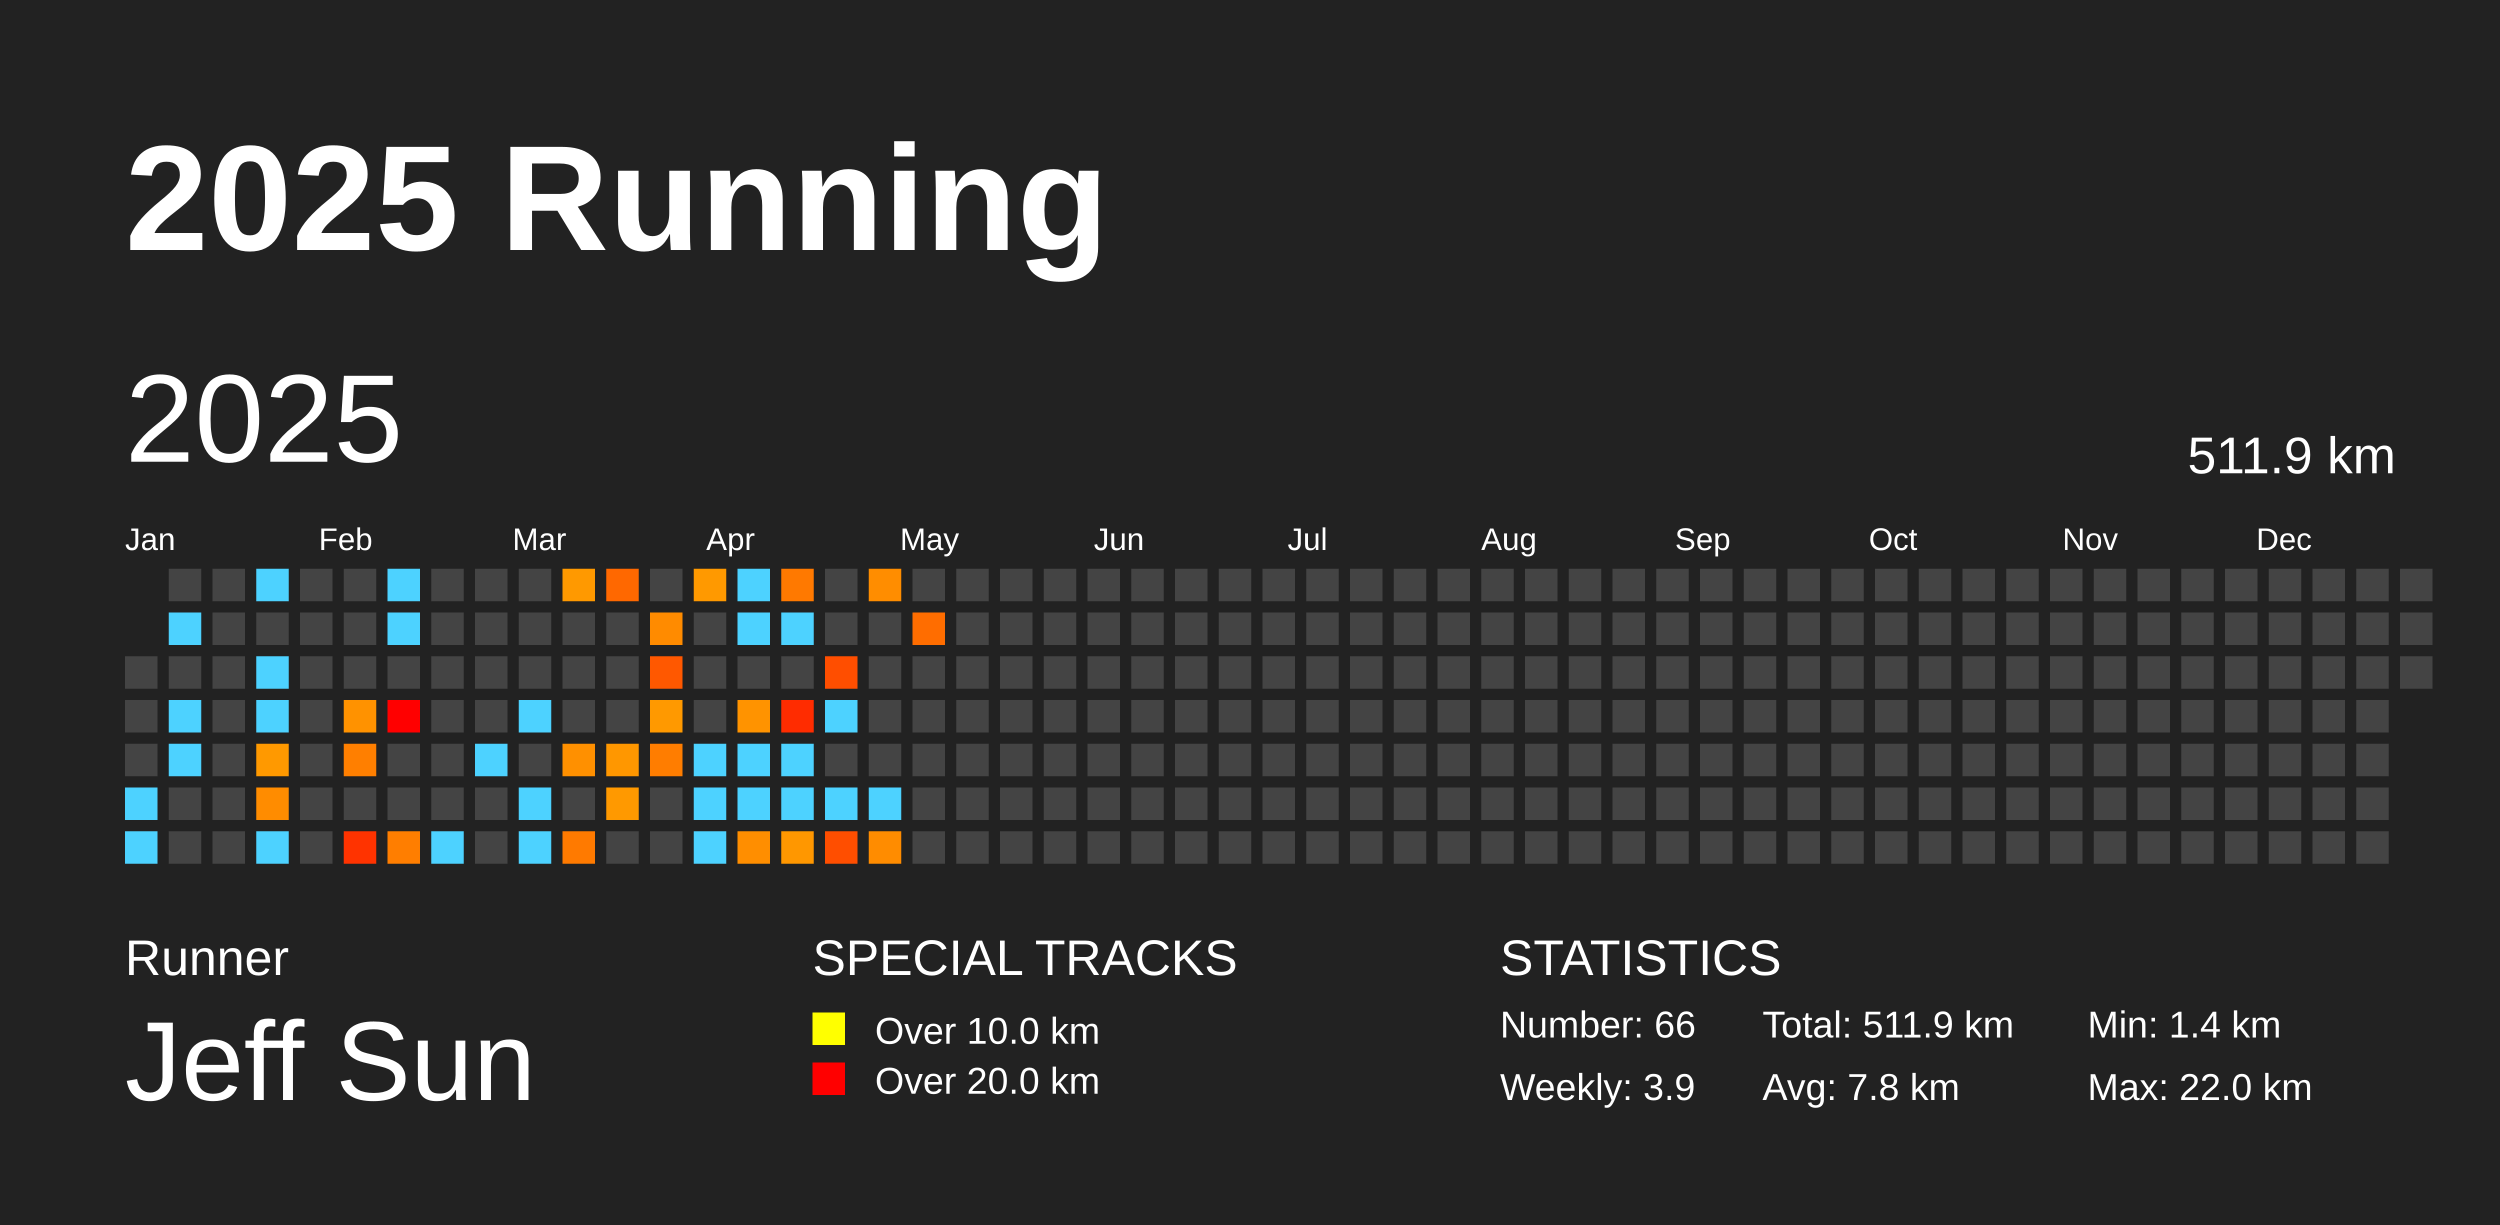
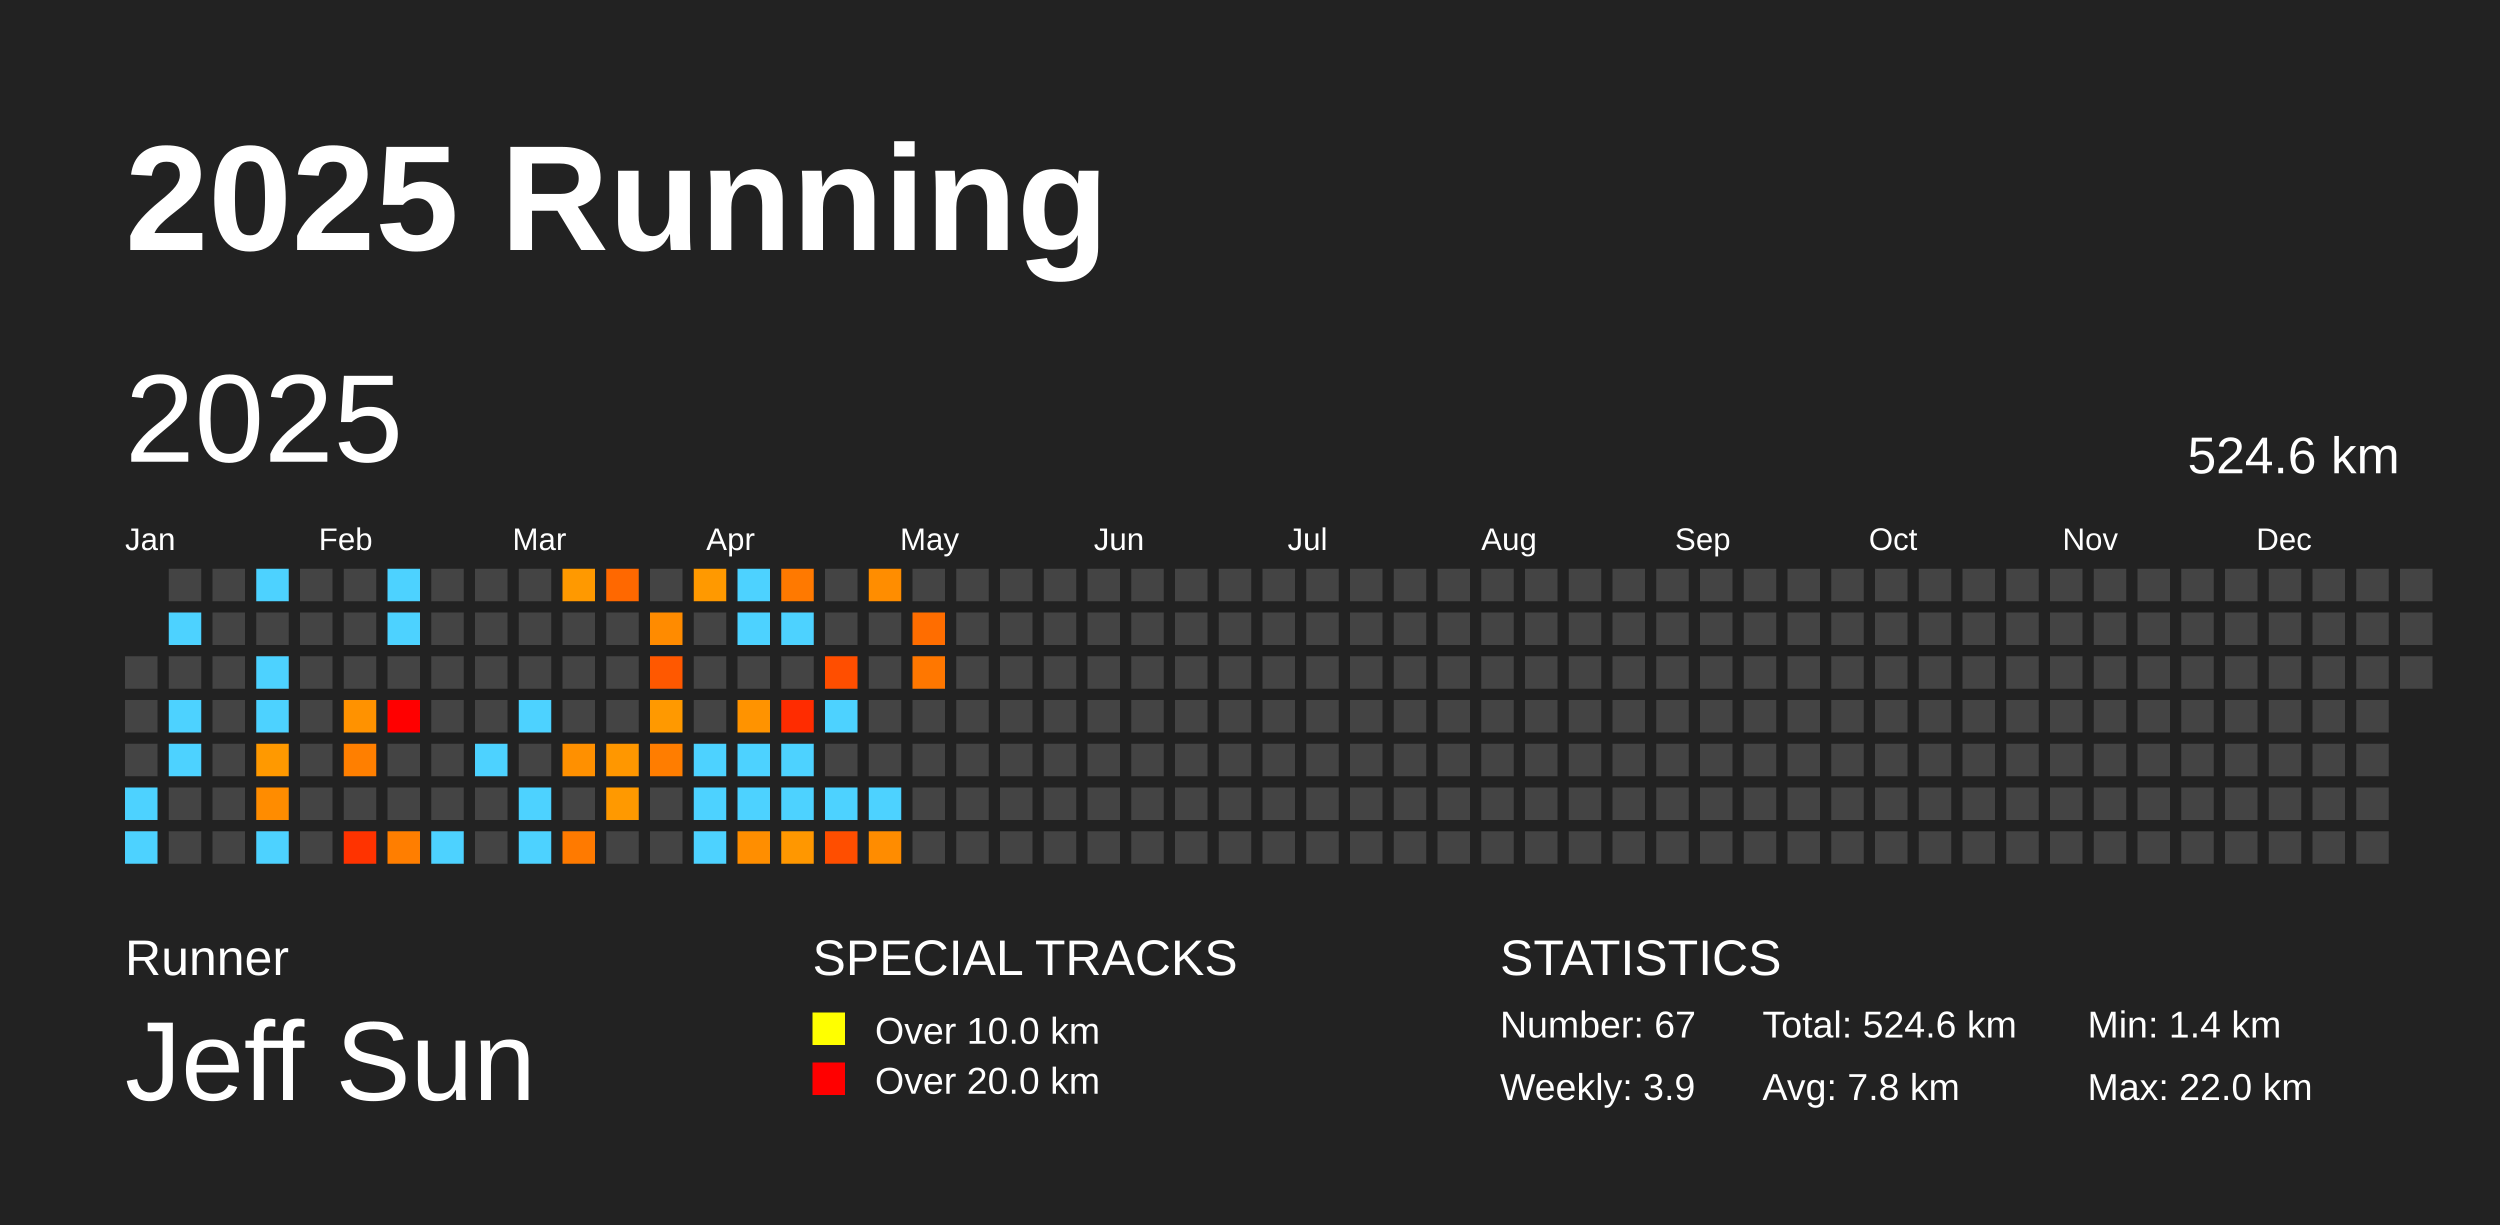
<svg xmlns="http://www.w3.org/2000/svg" baseProfile="full" height="98mm" version="1.1" viewBox="0,0,200,98" width="200mm">
  <defs />
  <rect fill="#222222" height="98" width="200" x="0" y="0" />
  <text fill="#FFFFFF" style="font-size:12px; font-family:Arial; font-weight:bold;" x="10" y="20">2025 Running</text>
  <text fill="#FFFFFF" style="font-size:4px; font-family:Arial" x="10" y="78">Runner</text>
  <text fill="#FFFFFF" style="font-size:9px; font-family:Arial" x="10" y="88">Jeff Sun</text>
  <text fill="#FFFFFF" style="font-size:4px; font-family:Arial" x="65" y="78">SPECIAL TRACKS</text>
  <rect fill="yellow" height="2.6" width="2.6" x="65" y="81" />
  <text fill="#FFFFFF" style="font-size:3px; font-family:Arial" x="70" y="83.5">Over 10.0 km</text>
  <rect fill="red" height="2.6" width="2.6" x="65" y="85" />
  <text fill="#FFFFFF" style="font-size:3px; font-family:Arial" x="70" y="87.5">Over 20.0 km</text>
  <text fill="#FFFFFF" style="font-size:4px; font-family:Arial" x="120" y="78">STATISTICS</text>
-   <text fill="#FFFFFF" style="font-size:3px; font-family:Arial" x="120" y="83">Number: 66</text>
+   <text fill="#FFFFFF" style="font-size:3px; font-family:Arial" x="120" y="83">Number: 67</text>
  <text fill="#FFFFFF" style="font-size:3px; font-family:Arial" x="120" y="88">Weekly: 3.9</text>
-   <text fill="#FFFFFF" style="font-size:3px; font-family:Arial" x="141" y="83">Total: 511.9 km</text>
+   <text fill="#FFFFFF" style="font-size:3px; font-family:Arial" x="141" y="83">Total: 524.6 km</text>
  <text fill="#FFFFFF" style="font-size:3px; font-family:Arial" x="141" y="88">Avg: 7.8 km</text>
  <text fill="#FFFFFF" style="font-size:3px; font-family:Arial" x="167" y="83">Min: 1.4 km</text>
  <text fill="#FFFFFF" style="font-size:3px; font-family:Arial" x="167" y="88">Max: 22.0 km</text>
  <text dominant-baseline="hanging" fill="#FFFFFF" style="font-size:10.0px; font-family:Arial;" x="10" y="30">2025</text>
-   <text dominant-baseline="hanging" fill="#FFFFFF" style="font-size:4.125px; font-family:Arial;" x="175" y="35">511.9 km</text>
+   <text dominant-baseline="hanging" fill="#FFFFFF" style="font-size:4.125px; font-family:Arial;" x="175" y="35">524.6 km</text>
  <text fill="#FFFFFF" style="font-size:2.5px; font-family:Arial" x="10.0" y="44">Jan</text>
  <text fill="#FFFFFF" style="font-size:2.5px; font-family:Arial" x="25.5" y="44">Feb</text>
  <text fill="#FFFFFF" style="font-size:2.5px; font-family:Arial" x="41.0" y="44">Mar</text>
  <text fill="#FFFFFF" style="font-size:2.5px; font-family:Arial" x="56.5" y="44">Apr</text>
  <text fill="#FFFFFF" style="font-size:2.5px; font-family:Arial" x="72.0" y="44">May</text>
  <text fill="#FFFFFF" style="font-size:2.5px; font-family:Arial" x="87.5" y="44">Jun</text>
  <text fill="#FFFFFF" style="font-size:2.5px; font-family:Arial" x="103.0" y="44">Jul</text>
  <text fill="#FFFFFF" style="font-size:2.5px; font-family:Arial" x="118.5" y="44">Aug</text>
  <text fill="#FFFFFF" style="font-size:2.5px; font-family:Arial" x="134.0" y="44">Sep</text>
  <text fill="#FFFFFF" style="font-size:2.5px; font-family:Arial" x="149.5" y="44">Oct</text>
  <text fill="#FFFFFF" style="font-size:2.5px; font-family:Arial" x="165.0" y="44">Nov</text>
  <text fill="#FFFFFF" style="font-size:2.5px; font-family:Arial" x="180.5" y="44">Dec</text>
  <rect fill="#444444" height="2.6" width="2.6" x="10.0" y="52.5" />
  <rect fill="#444444" height="2.6" width="2.6" x="10.0" y="56.0" />
  <rect fill="#444444" height="2.6" width="2.6" x="10.0" y="59.5" />
  <rect fill="#4dd2ff" height="2.6" width="2.6" x="10.0" y="63.0" />
  <rect fill="#4dd2ff" height="2.6" width="2.6" x="10.0" y="66.5" />
  <rect fill="#444444" height="2.6" width="2.6" x="13.5" y="45.5" />
  <rect fill="#4dd2ff" height="2.6" width="2.6" x="13.5" y="49.0" />
  <rect fill="#444444" height="2.6" width="2.6" x="13.5" y="52.5" />
  <rect fill="#4dd2ff" height="2.6" width="2.6" x="13.5" y="56.0" />
  <rect fill="#4dd2ff" height="2.6" width="2.6" x="13.5" y="59.5" />
  <rect fill="#444444" height="2.6" width="2.6" x="13.5" y="63.0" />
  <rect fill="#444444" height="2.6" width="2.6" x="13.5" y="66.5" />
  <rect fill="#444444" height="2.6" width="2.6" x="17.0" y="45.5" />
  <rect fill="#444444" height="2.6" width="2.6" x="17.0" y="49.0" />
  <rect fill="#444444" height="2.6" width="2.6" x="17.0" y="52.5" />
  <rect fill="#444444" height="2.6" width="2.6" x="17.0" y="56.0" />
  <rect fill="#444444" height="2.6" width="2.6" x="17.0" y="59.5" />
  <rect fill="#444444" height="2.6" width="2.6" x="17.0" y="63.0" />
  <rect fill="#444444" height="2.6" width="2.6" x="17.0" y="66.5" />
  <rect fill="#4dd2ff" height="2.6" width="2.6" x="20.5" y="45.5" />
  <rect fill="#444444" height="2.6" width="2.6" x="20.5" y="49.0" />
  <rect fill="#4dd2ff" height="2.6" width="2.6" x="20.5" y="52.5" />
  <rect fill="#4dd2ff" height="2.6" width="2.6" x="20.5" y="56.0" />
  <rect fill="#ff9900" height="2.6" width="2.6" x="20.5" y="59.5" />
  <rect fill="#ff8c00" height="2.6" width="2.6" x="20.5" y="63.0" />
  <rect fill="#4dd2ff" height="2.6" width="2.6" x="20.5" y="66.5" />
  <rect fill="#444444" height="2.6" width="2.6" x="24.0" y="45.5" />
  <rect fill="#444444" height="2.6" width="2.6" x="24.0" y="49.0" />
  <rect fill="#444444" height="2.6" width="2.6" x="24.0" y="52.5" />
  <rect fill="#444444" height="2.6" width="2.6" x="24.0" y="56.0" />
  <rect fill="#444444" height="2.6" width="2.6" x="24.0" y="59.5" />
  <rect fill="#444444" height="2.6" width="2.6" x="24.0" y="63.0" />
  <rect fill="#444444" height="2.6" width="2.6" x="24.0" y="66.5" />
  <rect fill="#444444" height="2.6" width="2.6" x="27.5" y="45.5" />
  <rect fill="#444444" height="2.6" width="2.6" x="27.5" y="49.0" />
  <rect fill="#444444" height="2.6" width="2.6" x="27.5" y="52.5" />
  <rect fill="#ff9200" height="2.6" width="2.6" x="27.5" y="56.0" />
  <rect fill="#ff7f00" height="2.6" width="2.6" x="27.5" y="59.5" />
  <rect fill="#444444" height="2.6" width="2.6" x="27.5" y="63.0" />
  <rect fill="#ff3300" height="2.6" width="2.6" x="27.5" y="66.5" />
  <rect fill="#4dd2ff" height="2.6" width="2.6" x="31.0" y="45.5" />
  <rect fill="#4dd2ff" height="2.6" width="2.6" x="31.0" y="49.0" />
  <rect fill="#444444" height="2.6" width="2.6" x="31.0" y="52.5" />
  <rect fill="red" height="2.6" width="2.6" x="31.0" y="56.0" />
  <rect fill="#444444" height="2.6" width="2.6" x="31.0" y="59.5" />
  <rect fill="#444444" height="2.6" width="2.6" x="31.0" y="63.0" />
  <rect fill="#ff7e00" height="2.6" width="2.6" x="31.0" y="66.5" />
  <rect fill="#444444" height="2.6" width="2.6" x="34.5" y="45.5" />
  <rect fill="#444444" height="2.6" width="2.6" x="34.5" y="49.0" />
  <rect fill="#444444" height="2.6" width="2.6" x="34.5" y="52.5" />
  <rect fill="#444444" height="2.6" width="2.6" x="34.5" y="56.0" />
  <rect fill="#444444" height="2.6" width="2.6" x="34.5" y="59.5" />
  <rect fill="#444444" height="2.6" width="2.6" x="34.5" y="63.0" />
  <rect fill="#4dd2ff" height="2.6" width="2.6" x="34.5" y="66.5" />
  <rect fill="#444444" height="2.6" width="2.6" x="38.0" y="45.5" />
  <rect fill="#444444" height="2.6" width="2.6" x="38.0" y="49.0" />
  <rect fill="#444444" height="2.6" width="2.6" x="38.0" y="52.5" />
  <rect fill="#444444" height="2.6" width="2.6" x="38.0" y="56.0" />
  <rect fill="#4dd2ff" height="2.6" width="2.6" x="38.0" y="59.5" />
  <rect fill="#444444" height="2.6" width="2.6" x="38.0" y="63.0" />
  <rect fill="#444444" height="2.6" width="2.6" x="38.0" y="66.5" />
  <rect fill="#444444" height="2.6" width="2.6" x="41.5" y="45.5" />
  <rect fill="#444444" height="2.6" width="2.6" x="41.5" y="49.0" />
  <rect fill="#444444" height="2.6" width="2.6" x="41.5" y="52.5" />
  <rect fill="#4dd2ff" height="2.6" width="2.6" x="41.5" y="56.0" />
  <rect fill="#444444" height="2.6" width="2.6" x="41.5" y="59.5" />
  <rect fill="#4dd2ff" height="2.6" width="2.6" x="41.5" y="63.0" />
  <rect fill="#4dd2ff" height="2.6" width="2.6" x="41.5" y="66.5" />
  <rect fill="#ff9900" height="2.6" width="2.6" x="45.0" y="45.5" />
  <rect fill="#444444" height="2.6" width="2.6" x="45.0" y="49.0" />
  <rect fill="#444444" height="2.6" width="2.6" x="45.0" y="52.5" />
  <rect fill="#444444" height="2.6" width="2.6" x="45.0" y="56.0" />
  <rect fill="#ff9000" height="2.6" width="2.6" x="45.0" y="59.5" />
  <rect fill="#444444" height="2.6" width="2.6" x="45.0" y="63.0" />
  <rect fill="#ff7a00" height="2.6" width="2.6" x="45.0" y="66.5" />
  <rect fill="#ff6800" height="2.6" width="2.6" x="48.5" y="45.5" />
  <rect fill="#444444" height="2.6" width="2.6" x="48.5" y="49.0" />
  <rect fill="#444444" height="2.6" width="2.6" x="48.5" y="52.5" />
  <rect fill="#444444" height="2.6" width="2.6" x="48.5" y="56.0" />
  <rect fill="#ff9700" height="2.6" width="2.6" x="48.5" y="59.5" />
  <rect fill="#ff9900" height="2.6" width="2.6" x="48.5" y="63.0" />
  <rect fill="#444444" height="2.6" width="2.6" x="48.5" y="66.5" />
  <rect fill="#444444" height="2.6" width="2.6" x="52.0" y="45.5" />
  <rect fill="#ff8b00" height="2.6" width="2.6" x="52.0" y="49.0" />
  <rect fill="#ff5800" height="2.6" width="2.6" x="52.0" y="52.5" />
  <rect fill="#ff9900" height="2.6" width="2.6" x="52.0" y="56.0" />
  <rect fill="#ff7d00" height="2.6" width="2.6" x="52.0" y="59.5" />
  <rect fill="#444444" height="2.6" width="2.6" x="52.0" y="63.0" />
  <rect fill="#444444" height="2.6" width="2.6" x="52.0" y="66.5" />
  <rect fill="#ff9900" height="2.6" width="2.6" x="55.5" y="45.5" />
  <rect fill="#444444" height="2.6" width="2.6" x="55.5" y="49.0" />
  <rect fill="#444444" height="2.6" width="2.6" x="55.5" y="52.5" />
  <rect fill="#444444" height="2.6" width="2.6" x="55.5" y="56.0" />
  <rect fill="#4dd2ff" height="2.6" width="2.6" x="55.5" y="59.5" />
  <rect fill="#4dd2ff" height="2.6" width="2.6" x="55.5" y="63.0" />
  <rect fill="#4dd2ff" height="2.6" width="2.6" x="55.5" y="66.5" />
  <rect fill="#4dd2ff" height="2.6" width="2.6" x="59.0" y="45.5" />
  <rect fill="#4dd2ff" height="2.6" width="2.6" x="59.0" y="49.0" />
  <rect fill="#444444" height="2.6" width="2.6" x="59.0" y="52.5" />
  <rect fill="#ff9300" height="2.6" width="2.6" x="59.0" y="56.0" />
  <rect fill="#4dd2ff" height="2.6" width="2.6" x="59.0" y="59.5" />
  <rect fill="#4dd2ff" height="2.6" width="2.6" x="59.0" y="63.0" />
  <rect fill="#ff8e00" height="2.6" width="2.6" x="59.0" y="66.5" />
  <rect fill="#ff7900" height="2.6" width="2.6" x="62.5" y="45.5" />
  <rect fill="#4dd2ff" height="2.6" width="2.6" x="62.5" y="49.0" />
  <rect fill="#444444" height="2.6" width="2.6" x="62.5" y="52.5" />
  <rect fill="#ff2c00" height="2.6" width="2.6" x="62.5" y="56.0" />
  <rect fill="#4dd2ff" height="2.6" width="2.6" x="62.5" y="59.5" />
  <rect fill="#4dd2ff" height="2.6" width="2.6" x="62.5" y="63.0" />
  <rect fill="#ff9700" height="2.6" width="2.6" x="62.5" y="66.5" />
  <rect fill="#444444" height="2.6" width="2.6" x="66.0" y="45.5" />
  <rect fill="#444444" height="2.6" width="2.6" x="66.0" y="49.0" />
  <rect fill="#ff4e00" height="2.6" width="2.6" x="66.0" y="52.5" />
  <rect fill="#4dd2ff" height="2.6" width="2.6" x="66.0" y="56.0" />
  <rect fill="#444444" height="2.6" width="2.6" x="66.0" y="59.5" />
  <rect fill="#4dd2ff" height="2.6" width="2.6" x="66.0" y="63.0" />
  <rect fill="#ff4e00" height="2.6" width="2.6" x="66.0" y="66.5" />
  <rect fill="#ff8d00" height="2.6" width="2.6" x="69.5" y="45.5" />
  <rect fill="#444444" height="2.6" width="2.6" x="69.5" y="49.0" />
  <rect fill="#444444" height="2.6" width="2.6" x="69.5" y="52.5" />
  <rect fill="#444444" height="2.6" width="2.6" x="69.5" y="56.0" />
  <rect fill="#444444" height="2.6" width="2.6" x="69.5" y="59.5" />
  <rect fill="#4dd2ff" height="2.6" width="2.6" x="69.5" y="63.0" />
  <rect fill="#ff8c00" height="2.6" width="2.6" x="69.5" y="66.5" />
  <rect fill="#444444" height="2.6" width="2.6" x="73.0" y="45.5" />
  <rect fill="#ff6d00" height="2.6" width="2.6" x="73.0" y="49.0" />
-   <rect fill="#444444" height="2.6" width="2.6" x="73.0" y="52.5" />
+   <rect fill="#ff7700" height="2.6" width="2.6" x="73.0" y="52.5" />
  <rect fill="#444444" height="2.6" width="2.6" x="73.0" y="56.0" />
  <rect fill="#444444" height="2.6" width="2.6" x="73.0" y="59.5" />
  <rect fill="#444444" height="2.6" width="2.6" x="73.0" y="63.0" />
  <rect fill="#444444" height="2.6" width="2.6" x="73.0" y="66.5" />
  <rect fill="#444444" height="2.6" width="2.6" x="76.5" y="45.5" />
  <rect fill="#444444" height="2.6" width="2.6" x="76.5" y="49.0" />
  <rect fill="#444444" height="2.6" width="2.6" x="76.5" y="52.5" />
  <rect fill="#444444" height="2.6" width="2.6" x="76.5" y="56.0" />
  <rect fill="#444444" height="2.6" width="2.6" x="76.5" y="59.5" />
  <rect fill="#444444" height="2.6" width="2.6" x="76.5" y="63.0" />
  <rect fill="#444444" height="2.6" width="2.6" x="76.5" y="66.5" />
  <rect fill="#444444" height="2.6" width="2.6" x="80.0" y="45.5" />
  <rect fill="#444444" height="2.6" width="2.6" x="80.0" y="49.0" />
  <rect fill="#444444" height="2.6" width="2.6" x="80.0" y="52.5" />
  <rect fill="#444444" height="2.6" width="2.6" x="80.0" y="56.0" />
  <rect fill="#444444" height="2.6" width="2.6" x="80.0" y="59.5" />
  <rect fill="#444444" height="2.6" width="2.6" x="80.0" y="63.0" />
  <rect fill="#444444" height="2.6" width="2.6" x="80.0" y="66.5" />
  <rect fill="#444444" height="2.6" width="2.6" x="83.5" y="45.5" />
  <rect fill="#444444" height="2.6" width="2.6" x="83.5" y="49.0" />
  <rect fill="#444444" height="2.6" width="2.6" x="83.5" y="52.5" />
  <rect fill="#444444" height="2.6" width="2.6" x="83.5" y="56.0" />
  <rect fill="#444444" height="2.6" width="2.6" x="83.5" y="59.5" />
  <rect fill="#444444" height="2.6" width="2.6" x="83.5" y="63.0" />
  <rect fill="#444444" height="2.6" width="2.6" x="83.5" y="66.5" />
  <rect fill="#444444" height="2.6" width="2.6" x="87.0" y="45.5" />
  <rect fill="#444444" height="2.6" width="2.6" x="87.0" y="49.0" />
  <rect fill="#444444" height="2.6" width="2.6" x="87.0" y="52.5" />
  <rect fill="#444444" height="2.6" width="2.6" x="87.0" y="56.0" />
  <rect fill="#444444" height="2.6" width="2.6" x="87.0" y="59.5" />
  <rect fill="#444444" height="2.6" width="2.6" x="87.0" y="63.0" />
  <rect fill="#444444" height="2.6" width="2.6" x="87.0" y="66.5" />
  <rect fill="#444444" height="2.6" width="2.6" x="90.5" y="45.5" />
  <rect fill="#444444" height="2.6" width="2.6" x="90.5" y="49.0" />
  <rect fill="#444444" height="2.6" width="2.6" x="90.5" y="52.5" />
  <rect fill="#444444" height="2.6" width="2.6" x="90.5" y="56.0" />
  <rect fill="#444444" height="2.6" width="2.6" x="90.5" y="59.5" />
  <rect fill="#444444" height="2.6" width="2.6" x="90.5" y="63.0" />
  <rect fill="#444444" height="2.6" width="2.6" x="90.5" y="66.5" />
  <rect fill="#444444" height="2.6" width="2.6" x="94.0" y="45.5" />
  <rect fill="#444444" height="2.6" width="2.6" x="94.0" y="49.0" />
  <rect fill="#444444" height="2.6" width="2.6" x="94.0" y="52.5" />
  <rect fill="#444444" height="2.6" width="2.6" x="94.0" y="56.0" />
  <rect fill="#444444" height="2.6" width="2.6" x="94.0" y="59.5" />
  <rect fill="#444444" height="2.6" width="2.6" x="94.0" y="63.0" />
  <rect fill="#444444" height="2.6" width="2.6" x="94.0" y="66.5" />
  <rect fill="#444444" height="2.6" width="2.6" x="97.5" y="45.5" />
  <rect fill="#444444" height="2.6" width="2.6" x="97.5" y="49.0" />
  <rect fill="#444444" height="2.6" width="2.6" x="97.5" y="52.5" />
  <rect fill="#444444" height="2.6" width="2.6" x="97.5" y="56.0" />
  <rect fill="#444444" height="2.6" width="2.6" x="97.5" y="59.5" />
  <rect fill="#444444" height="2.6" width="2.6" x="97.5" y="63.0" />
  <rect fill="#444444" height="2.6" width="2.6" x="97.5" y="66.5" />
  <rect fill="#444444" height="2.6" width="2.6" x="101.0" y="45.5" />
  <rect fill="#444444" height="2.6" width="2.6" x="101.0" y="49.0" />
  <rect fill="#444444" height="2.6" width="2.6" x="101.0" y="52.5" />
  <rect fill="#444444" height="2.6" width="2.6" x="101.0" y="56.0" />
  <rect fill="#444444" height="2.6" width="2.6" x="101.0" y="59.5" />
  <rect fill="#444444" height="2.6" width="2.6" x="101.0" y="63.0" />
  <rect fill="#444444" height="2.6" width="2.6" x="101.0" y="66.5" />
  <rect fill="#444444" height="2.6" width="2.6" x="104.5" y="45.5" />
  <rect fill="#444444" height="2.6" width="2.6" x="104.5" y="49.0" />
  <rect fill="#444444" height="2.6" width="2.6" x="104.5" y="52.5" />
  <rect fill="#444444" height="2.6" width="2.6" x="104.5" y="56.0" />
  <rect fill="#444444" height="2.6" width="2.6" x="104.5" y="59.5" />
  <rect fill="#444444" height="2.6" width="2.6" x="104.5" y="63.0" />
  <rect fill="#444444" height="2.6" width="2.6" x="104.5" y="66.5" />
  <rect fill="#444444" height="2.6" width="2.6" x="108.0" y="45.5" />
  <rect fill="#444444" height="2.6" width="2.6" x="108.0" y="49.0" />
  <rect fill="#444444" height="2.6" width="2.6" x="108.0" y="52.5" />
  <rect fill="#444444" height="2.6" width="2.6" x="108.0" y="56.0" />
  <rect fill="#444444" height="2.6" width="2.6" x="108.0" y="59.5" />
  <rect fill="#444444" height="2.6" width="2.6" x="108.0" y="63.0" />
  <rect fill="#444444" height="2.6" width="2.6" x="108.0" y="66.5" />
  <rect fill="#444444" height="2.6" width="2.6" x="111.5" y="45.5" />
  <rect fill="#444444" height="2.6" width="2.6" x="111.5" y="49.0" />
  <rect fill="#444444" height="2.6" width="2.6" x="111.5" y="52.5" />
  <rect fill="#444444" height="2.6" width="2.6" x="111.5" y="56.0" />
  <rect fill="#444444" height="2.6" width="2.6" x="111.5" y="59.5" />
  <rect fill="#444444" height="2.6" width="2.6" x="111.5" y="63.0" />
  <rect fill="#444444" height="2.6" width="2.6" x="111.5" y="66.5" />
  <rect fill="#444444" height="2.6" width="2.6" x="115.0" y="45.5" />
  <rect fill="#444444" height="2.6" width="2.6" x="115.0" y="49.0" />
  <rect fill="#444444" height="2.6" width="2.6" x="115.0" y="52.5" />
  <rect fill="#444444" height="2.6" width="2.6" x="115.0" y="56.0" />
  <rect fill="#444444" height="2.6" width="2.6" x="115.0" y="59.5" />
  <rect fill="#444444" height="2.6" width="2.6" x="115.0" y="63.0" />
  <rect fill="#444444" height="2.6" width="2.6" x="115.0" y="66.5" />
  <rect fill="#444444" height="2.6" width="2.6" x="118.5" y="45.5" />
  <rect fill="#444444" height="2.6" width="2.6" x="118.5" y="49.0" />
  <rect fill="#444444" height="2.6" width="2.6" x="118.5" y="52.5" />
  <rect fill="#444444" height="2.6" width="2.6" x="118.5" y="56.0" />
  <rect fill="#444444" height="2.6" width="2.6" x="118.5" y="59.5" />
  <rect fill="#444444" height="2.6" width="2.6" x="118.5" y="63.0" />
  <rect fill="#444444" height="2.6" width="2.6" x="118.5" y="66.5" />
  <rect fill="#444444" height="2.6" width="2.6" x="122.0" y="45.5" />
  <rect fill="#444444" height="2.6" width="2.6" x="122.0" y="49.0" />
  <rect fill="#444444" height="2.6" width="2.6" x="122.0" y="52.5" />
  <rect fill="#444444" height="2.6" width="2.6" x="122.0" y="56.0" />
  <rect fill="#444444" height="2.6" width="2.6" x="122.0" y="59.5" />
  <rect fill="#444444" height="2.6" width="2.6" x="122.0" y="63.0" />
  <rect fill="#444444" height="2.6" width="2.6" x="122.0" y="66.5" />
  <rect fill="#444444" height="2.6" width="2.6" x="125.5" y="45.5" />
  <rect fill="#444444" height="2.6" width="2.6" x="125.5" y="49.0" />
  <rect fill="#444444" height="2.6" width="2.6" x="125.5" y="52.5" />
  <rect fill="#444444" height="2.6" width="2.6" x="125.5" y="56.0" />
  <rect fill="#444444" height="2.6" width="2.6" x="125.5" y="59.5" />
  <rect fill="#444444" height="2.6" width="2.6" x="125.5" y="63.0" />
  <rect fill="#444444" height="2.6" width="2.6" x="125.5" y="66.5" />
  <rect fill="#444444" height="2.6" width="2.6" x="129.0" y="45.5" />
  <rect fill="#444444" height="2.6" width="2.6" x="129.0" y="49.0" />
  <rect fill="#444444" height="2.6" width="2.6" x="129.0" y="52.5" />
  <rect fill="#444444" height="2.6" width="2.6" x="129.0" y="56.0" />
  <rect fill="#444444" height="2.6" width="2.6" x="129.0" y="59.5" />
  <rect fill="#444444" height="2.6" width="2.6" x="129.0" y="63.0" />
  <rect fill="#444444" height="2.6" width="2.6" x="129.0" y="66.5" />
  <rect fill="#444444" height="2.6" width="2.6" x="132.5" y="45.5" />
  <rect fill="#444444" height="2.6" width="2.6" x="132.5" y="49.0" />
  <rect fill="#444444" height="2.6" width="2.6" x="132.5" y="52.5" />
  <rect fill="#444444" height="2.6" width="2.6" x="132.5" y="56.0" />
  <rect fill="#444444" height="2.6" width="2.6" x="132.5" y="59.5" />
  <rect fill="#444444" height="2.6" width="2.6" x="132.5" y="63.0" />
  <rect fill="#444444" height="2.6" width="2.6" x="132.5" y="66.5" />
  <rect fill="#444444" height="2.6" width="2.6" x="136.0" y="45.5" />
  <rect fill="#444444" height="2.6" width="2.6" x="136.0" y="49.0" />
  <rect fill="#444444" height="2.6" width="2.6" x="136.0" y="52.5" />
  <rect fill="#444444" height="2.6" width="2.6" x="136.0" y="56.0" />
  <rect fill="#444444" height="2.6" width="2.6" x="136.0" y="59.5" />
  <rect fill="#444444" height="2.6" width="2.6" x="136.0" y="63.0" />
  <rect fill="#444444" height="2.6" width="2.6" x="136.0" y="66.5" />
  <rect fill="#444444" height="2.6" width="2.6" x="139.5" y="45.5" />
  <rect fill="#444444" height="2.6" width="2.6" x="139.5" y="49.0" />
  <rect fill="#444444" height="2.6" width="2.6" x="139.5" y="52.5" />
  <rect fill="#444444" height="2.6" width="2.6" x="139.5" y="56.0" />
  <rect fill="#444444" height="2.6" width="2.6" x="139.5" y="59.5" />
  <rect fill="#444444" height="2.6" width="2.6" x="139.5" y="63.0" />
  <rect fill="#444444" height="2.6" width="2.6" x="139.5" y="66.5" />
  <rect fill="#444444" height="2.6" width="2.6" x="143.0" y="45.5" />
  <rect fill="#444444" height="2.6" width="2.6" x="143.0" y="49.0" />
  <rect fill="#444444" height="2.6" width="2.6" x="143.0" y="52.5" />
  <rect fill="#444444" height="2.6" width="2.6" x="143.0" y="56.0" />
  <rect fill="#444444" height="2.6" width="2.6" x="143.0" y="59.5" />
  <rect fill="#444444" height="2.6" width="2.6" x="143.0" y="63.0" />
  <rect fill="#444444" height="2.6" width="2.6" x="143.0" y="66.5" />
  <rect fill="#444444" height="2.6" width="2.6" x="146.5" y="45.5" />
  <rect fill="#444444" height="2.6" width="2.6" x="146.5" y="49.0" />
  <rect fill="#444444" height="2.6" width="2.6" x="146.5" y="52.5" />
  <rect fill="#444444" height="2.6" width="2.6" x="146.5" y="56.0" />
  <rect fill="#444444" height="2.6" width="2.6" x="146.5" y="59.5" />
  <rect fill="#444444" height="2.6" width="2.6" x="146.5" y="63.0" />
  <rect fill="#444444" height="2.6" width="2.6" x="146.5" y="66.5" />
  <rect fill="#444444" height="2.6" width="2.6" x="150.0" y="45.5" />
  <rect fill="#444444" height="2.6" width="2.6" x="150.0" y="49.0" />
  <rect fill="#444444" height="2.6" width="2.6" x="150.0" y="52.5" />
  <rect fill="#444444" height="2.6" width="2.6" x="150.0" y="56.0" />
  <rect fill="#444444" height="2.6" width="2.6" x="150.0" y="59.5" />
  <rect fill="#444444" height="2.6" width="2.6" x="150.0" y="63.0" />
  <rect fill="#444444" height="2.6" width="2.6" x="150.0" y="66.5" />
  <rect fill="#444444" height="2.6" width="2.6" x="153.5" y="45.5" />
  <rect fill="#444444" height="2.6" width="2.6" x="153.5" y="49.0" />
  <rect fill="#444444" height="2.6" width="2.6" x="153.5" y="52.5" />
  <rect fill="#444444" height="2.6" width="2.6" x="153.5" y="56.0" />
  <rect fill="#444444" height="2.6" width="2.6" x="153.5" y="59.5" />
  <rect fill="#444444" height="2.6" width="2.6" x="153.5" y="63.0" />
  <rect fill="#444444" height="2.6" width="2.6" x="153.5" y="66.5" />
  <rect fill="#444444" height="2.6" width="2.6" x="157.0" y="45.5" />
  <rect fill="#444444" height="2.6" width="2.6" x="157.0" y="49.0" />
  <rect fill="#444444" height="2.6" width="2.6" x="157.0" y="52.5" />
  <rect fill="#444444" height="2.6" width="2.6" x="157.0" y="56.0" />
  <rect fill="#444444" height="2.6" width="2.6" x="157.0" y="59.5" />
  <rect fill="#444444" height="2.6" width="2.6" x="157.0" y="63.0" />
  <rect fill="#444444" height="2.6" width="2.6" x="157.0" y="66.5" />
  <rect fill="#444444" height="2.6" width="2.6" x="160.5" y="45.5" />
  <rect fill="#444444" height="2.6" width="2.6" x="160.5" y="49.0" />
  <rect fill="#444444" height="2.6" width="2.6" x="160.5" y="52.5" />
  <rect fill="#444444" height="2.6" width="2.6" x="160.5" y="56.0" />
  <rect fill="#444444" height="2.6" width="2.6" x="160.5" y="59.5" />
  <rect fill="#444444" height="2.6" width="2.6" x="160.5" y="63.0" />
  <rect fill="#444444" height="2.6" width="2.6" x="160.5" y="66.5" />
  <rect fill="#444444" height="2.6" width="2.6" x="164.0" y="45.5" />
  <rect fill="#444444" height="2.6" width="2.6" x="164.0" y="49.0" />
  <rect fill="#444444" height="2.6" width="2.6" x="164.0" y="52.5" />
  <rect fill="#444444" height="2.6" width="2.6" x="164.0" y="56.0" />
  <rect fill="#444444" height="2.6" width="2.6" x="164.0" y="59.5" />
  <rect fill="#444444" height="2.6" width="2.6" x="164.0" y="63.0" />
  <rect fill="#444444" height="2.6" width="2.6" x="164.0" y="66.5" />
  <rect fill="#444444" height="2.6" width="2.6" x="167.5" y="45.5" />
  <rect fill="#444444" height="2.6" width="2.6" x="167.5" y="49.0" />
  <rect fill="#444444" height="2.6" width="2.6" x="167.5" y="52.5" />
  <rect fill="#444444" height="2.6" width="2.6" x="167.5" y="56.0" />
  <rect fill="#444444" height="2.6" width="2.6" x="167.5" y="59.5" />
  <rect fill="#444444" height="2.6" width="2.6" x="167.5" y="63.0" />
  <rect fill="#444444" height="2.6" width="2.6" x="167.5" y="66.5" />
  <rect fill="#444444" height="2.6" width="2.6" x="171.0" y="45.5" />
  <rect fill="#444444" height="2.6" width="2.6" x="171.0" y="49.0" />
  <rect fill="#444444" height="2.6" width="2.6" x="171.0" y="52.5" />
  <rect fill="#444444" height="2.6" width="2.6" x="171.0" y="56.0" />
  <rect fill="#444444" height="2.6" width="2.6" x="171.0" y="59.5" />
  <rect fill="#444444" height="2.6" width="2.6" x="171.0" y="63.0" />
  <rect fill="#444444" height="2.6" width="2.6" x="171.0" y="66.5" />
  <rect fill="#444444" height="2.6" width="2.6" x="174.5" y="45.5" />
  <rect fill="#444444" height="2.6" width="2.6" x="174.5" y="49.0" />
  <rect fill="#444444" height="2.6" width="2.6" x="174.5" y="52.5" />
  <rect fill="#444444" height="2.6" width="2.6" x="174.5" y="56.0" />
  <rect fill="#444444" height="2.6" width="2.6" x="174.5" y="59.5" />
  <rect fill="#444444" height="2.6" width="2.6" x="174.5" y="63.0" />
  <rect fill="#444444" height="2.6" width="2.6" x="174.5" y="66.5" />
  <rect fill="#444444" height="2.6" width="2.6" x="178.0" y="45.5" />
  <rect fill="#444444" height="2.6" width="2.6" x="178.0" y="49.0" />
  <rect fill="#444444" height="2.6" width="2.6" x="178.0" y="52.5" />
  <rect fill="#444444" height="2.6" width="2.6" x="178.0" y="56.0" />
  <rect fill="#444444" height="2.6" width="2.6" x="178.0" y="59.5" />
  <rect fill="#444444" height="2.6" width="2.6" x="178.0" y="63.0" />
  <rect fill="#444444" height="2.6" width="2.6" x="178.0" y="66.5" />
  <rect fill="#444444" height="2.6" width="2.6" x="181.5" y="45.5" />
  <rect fill="#444444" height="2.6" width="2.6" x="181.5" y="49.0" />
  <rect fill="#444444" height="2.6" width="2.6" x="181.5" y="52.5" />
  <rect fill="#444444" height="2.6" width="2.6" x="181.5" y="56.0" />
  <rect fill="#444444" height="2.6" width="2.6" x="181.5" y="59.5" />
  <rect fill="#444444" height="2.6" width="2.6" x="181.5" y="63.0" />
  <rect fill="#444444" height="2.6" width="2.6" x="181.5" y="66.5" />
  <rect fill="#444444" height="2.6" width="2.6" x="185.0" y="45.5" />
  <rect fill="#444444" height="2.6" width="2.6" x="185.0" y="49.0" />
  <rect fill="#444444" height="2.6" width="2.6" x="185.0" y="52.5" />
  <rect fill="#444444" height="2.6" width="2.6" x="185.0" y="56.0" />
  <rect fill="#444444" height="2.6" width="2.6" x="185.0" y="59.5" />
  <rect fill="#444444" height="2.6" width="2.6" x="185.0" y="63.0" />
  <rect fill="#444444" height="2.6" width="2.6" x="185.0" y="66.5" />
  <rect fill="#444444" height="2.6" width="2.6" x="188.5" y="45.5" />
  <rect fill="#444444" height="2.6" width="2.6" x="188.5" y="49.0" />
  <rect fill="#444444" height="2.6" width="2.6" x="188.5" y="52.5" />
  <rect fill="#444444" height="2.6" width="2.6" x="188.5" y="56.0" />
  <rect fill="#444444" height="2.6" width="2.6" x="188.5" y="59.5" />
  <rect fill="#444444" height="2.6" width="2.6" x="188.5" y="63.0" />
  <rect fill="#444444" height="2.6" width="2.6" x="188.5" y="66.5" />
  <rect fill="#444444" height="2.6" width="2.6" x="192.0" y="45.5" />
  <rect fill="#444444" height="2.6" width="2.6" x="192.0" y="49.0" />
  <rect fill="#444444" height="2.6" width="2.6" x="192.0" y="52.5" />
</svg>
